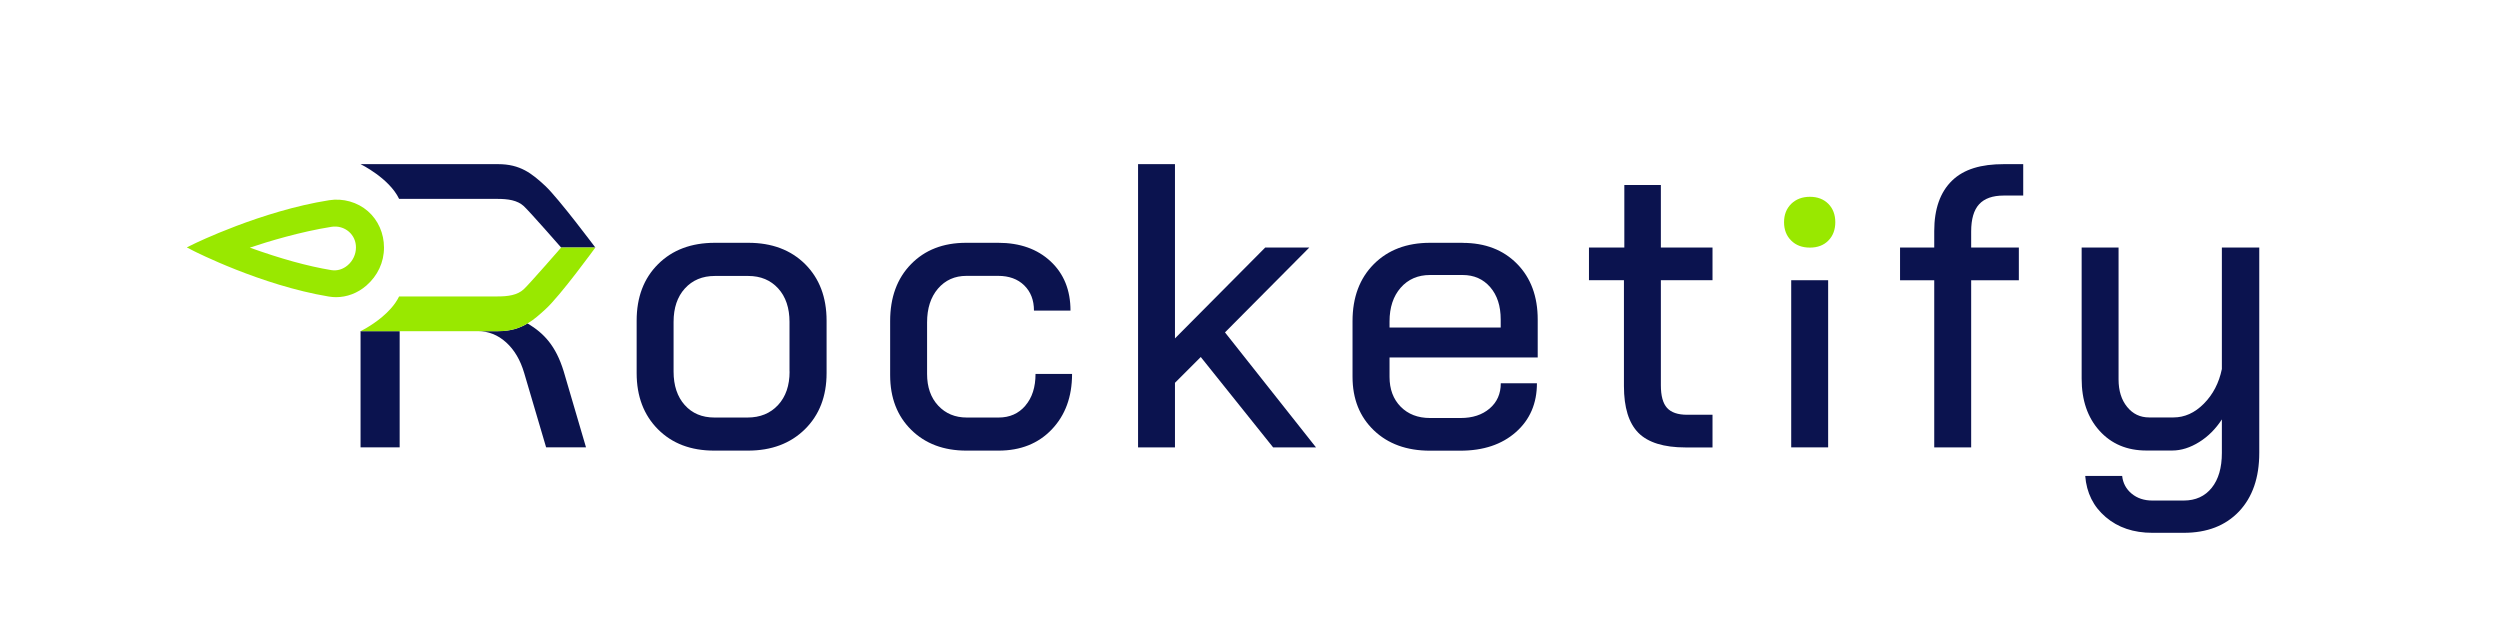
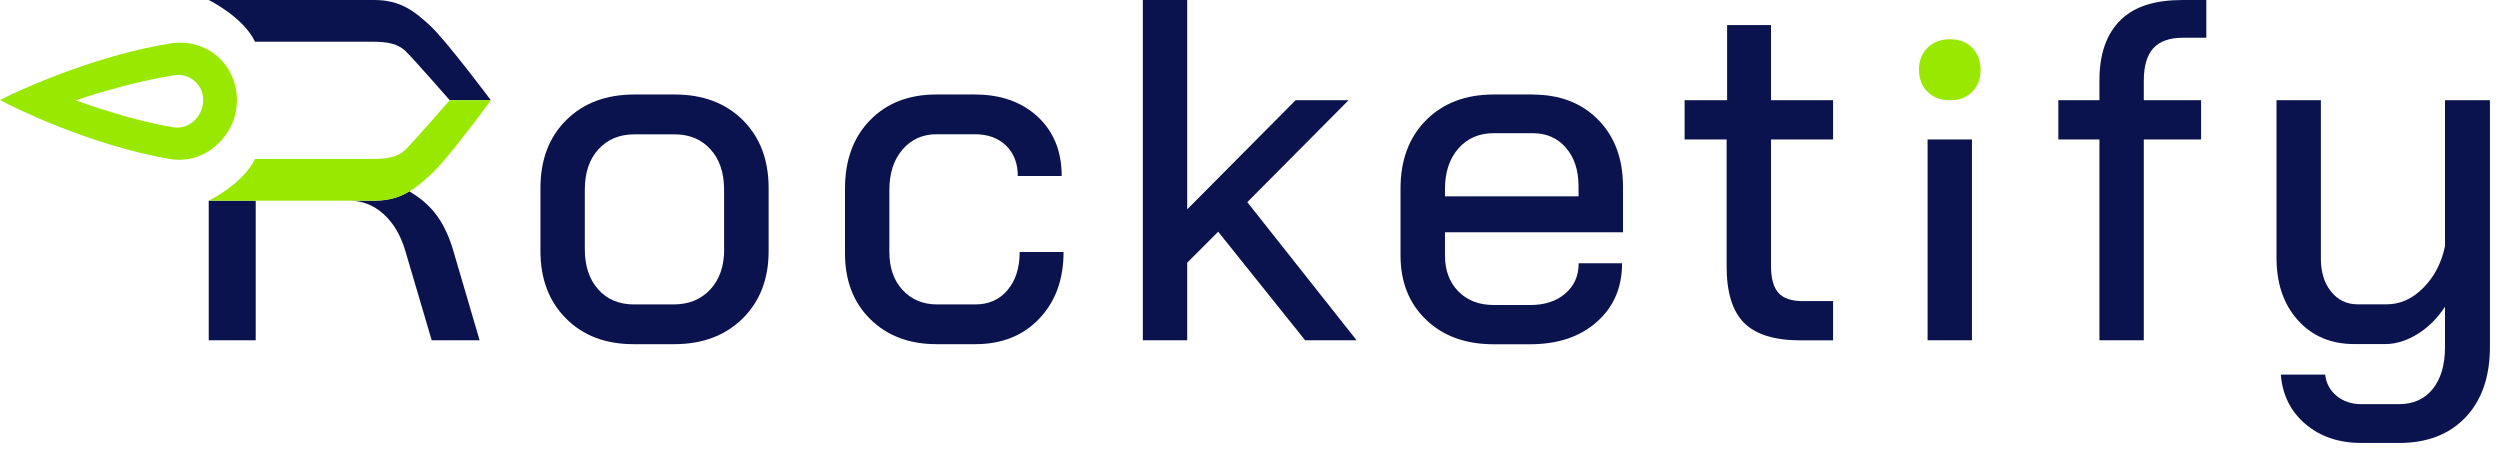
- <svg xmlns="http://www.w3.org/2000/svg" width="167" height="42" viewBox="0 0 167 42" fill="none">
-   <path d="M49.981 16.219H47.753C46.176 16.219 44.912 16.695 43.959 17.646C43.002 18.598 42.528 19.856 42.528 21.421V24.925C42.528 26.469 43.002 27.722 43.949 28.673C44.896 29.625 46.145 30.101 47.706 30.101H49.96C51.537 30.101 52.801 29.625 53.769 28.673C54.732 27.722 55.216 26.474 55.216 24.925V21.421C55.216 19.856 54.737 18.598 53.785 17.646C52.827 16.695 51.563 16.219 49.991 16.219H49.981ZM52.744 24.82C52.744 25.755 52.489 26.501 51.974 27.056C51.459 27.611 50.782 27.891 49.929 27.891H47.727C46.895 27.891 46.234 27.611 45.739 27.056C45.245 26.501 44.995 25.755 44.995 24.82V21.505C44.995 20.569 45.245 19.824 45.75 19.269C46.255 18.714 46.921 18.434 47.753 18.434H49.981C50.813 18.434 51.479 18.714 51.984 19.269C52.489 19.824 52.739 20.575 52.739 21.505V24.82H52.744Z" fill="#0B134F" />
-   <path d="M68.496 27.098C68.043 27.627 67.45 27.891 66.706 27.891H64.583C63.802 27.891 63.167 27.627 62.673 27.098C62.178 26.569 61.929 25.861 61.929 24.983V21.532C61.929 20.596 62.173 19.845 62.657 19.279C63.146 18.714 63.776 18.428 64.557 18.428H66.68C67.403 18.428 67.986 18.64 68.418 19.063C68.85 19.486 69.069 20.046 69.069 20.749H71.509C71.509 19.385 71.067 18.286 70.182 17.461C69.298 16.636 68.132 16.219 66.68 16.219H64.531C63.011 16.219 61.783 16.695 60.857 17.646C59.925 18.598 59.462 19.866 59.462 21.447V25.058C59.462 26.569 59.93 27.785 60.867 28.71C61.804 29.636 63.032 30.101 64.557 30.101H66.706C68.174 30.101 69.36 29.63 70.26 28.684C71.161 27.738 71.614 26.506 71.614 24.978H69.173C69.173 25.861 68.949 26.564 68.496 27.093V27.098Z" fill="#0B134F" />
-   <path d="M97.702 16.219H95.527C93.971 16.219 92.716 16.695 91.769 17.646C90.822 18.598 90.349 19.866 90.349 21.447V25.169C90.349 26.643 90.822 27.833 91.769 28.742C92.716 29.651 93.966 30.106 95.527 30.106H97.546C99.086 30.106 100.325 29.694 101.262 28.864C102.198 28.039 102.667 26.95 102.667 25.602H100.252C100.252 26.305 100.002 26.865 99.508 27.288C99.013 27.711 98.368 27.923 97.572 27.923H95.527C94.715 27.923 94.059 27.669 93.565 27.167C93.07 26.665 92.821 25.998 92.821 25.174V23.879H102.719V21.346C102.719 19.803 102.261 18.561 101.34 17.625C100.419 16.689 99.206 16.224 97.702 16.224V16.219ZM100.252 21.88H92.821V21.473C92.821 20.538 93.07 19.787 93.565 19.221C94.059 18.656 94.715 18.37 95.527 18.37H97.702C98.462 18.37 99.076 18.64 99.544 19.179C100.013 19.718 100.247 20.437 100.247 21.336V21.875L100.252 21.88Z" fill="#0B134F" />
-   <path d="M110.946 12.359H108.505V16.536H106.143V18.719H108.479V25.787C108.479 27.225 108.802 28.266 109.447 28.916C110.092 29.561 111.144 29.889 112.59 29.889H114.396V27.706H112.7C112.08 27.706 111.633 27.552 111.357 27.246C111.081 26.939 110.946 26.437 110.946 25.734V18.719H114.396V16.536H110.946V12.359Z" fill="#0B134F" />
-   <path d="M130.399 12.064C129.603 12.836 129.207 13.962 129.207 15.437V16.537H126.923V18.72H129.207V29.885H131.674V18.72H134.859V16.537H131.674V15.463C131.674 14.639 131.851 14.031 132.205 13.645C132.559 13.259 133.105 13.063 133.85 13.063H135.151V10.965H133.85C132.346 10.965 131.195 11.293 130.399 12.064Z" fill="#0B134F" />
-   <path d="M148.421 16.535V24.65C148.229 25.585 147.823 26.357 147.214 26.97C146.605 27.584 145.928 27.885 145.184 27.885H143.566C142.962 27.885 142.473 27.652 142.093 27.182C141.713 26.717 141.52 26.103 141.52 25.348V16.535H139.054V25.295C139.054 26.733 139.449 27.89 140.245 28.773C141.042 29.656 142.088 30.095 143.378 30.095H145.101C145.705 30.095 146.303 29.904 146.907 29.529C147.51 29.154 148.01 28.646 148.421 28.017V30.253C148.421 31.242 148.197 32.019 147.745 32.584C147.292 33.15 146.667 33.436 145.871 33.436H143.774C143.227 33.436 142.764 33.282 142.395 32.976C142.025 32.669 141.812 32.273 141.76 31.791H139.293C139.382 32.923 139.84 33.843 140.662 34.54C141.484 35.243 142.525 35.592 143.779 35.592H145.876C147.432 35.592 148.66 35.117 149.566 34.165C150.466 33.214 150.919 31.908 150.919 30.253V16.535H148.426H148.421Z" fill="#0B134F" />
-   <path d="M122.12 18.719H119.653V29.884H122.12V18.719Z" fill="#0B134F" />
-   <path d="M35.258 21.615V21.594C34.722 21.922 34.113 22.122 33.281 22.122H31.917C32.625 22.122 33.254 22.371 33.806 22.868C34.358 23.365 34.758 24.047 35.013 24.908L36.481 29.883H39.145L37.652 24.797C37.126 23.09 36.33 22.26 35.258 21.615Z" fill="#0B134F" />
-   <path d="M26.697 22.123H24.085V29.883H26.697V22.123Z" fill="#0B134F" />
-   <path d="M39.76 16.551L39.77 16.535C39.77 16.535 39.76 16.546 39.76 16.551Z" fill="#0B134F" />
-   <path d="M36.424 12.419C35.524 11.583 34.748 10.965 33.281 10.965H24.085C24.085 10.965 25.995 11.895 26.661 13.286H33.223C33.931 13.286 34.556 13.37 34.993 13.772C35.425 14.179 37.486 16.537 37.486 16.537H39.77C39.77 16.537 37.319 13.259 36.424 12.419Z" fill="#0B134F" />
-   <path d="M87.46 16.537H84.515L78.488 22.605V10.965H76.022V29.885H78.488V25.571L80.211 23.848L85.045 29.885H87.908L81.829 22.204L87.46 16.537Z" fill="#0B134F" />
-   <path d="M122.135 13.617C121.823 13.305 121.412 13.146 120.902 13.146C120.392 13.146 119.975 13.305 119.653 13.617C119.335 13.934 119.174 14.341 119.174 14.843C119.174 15.346 119.335 15.758 119.653 16.07C119.97 16.387 120.386 16.54 120.902 16.54C121.417 16.54 121.828 16.382 122.135 16.07C122.442 15.758 122.598 15.346 122.598 14.843C122.598 14.341 122.442 13.929 122.135 13.617Z" fill="#99E800" />
-   <path d="M25.651 16.537C25.651 15.59 25.261 14.707 24.579 14.11C23.882 13.502 22.919 13.227 21.987 13.375C17.46 14.089 12.995 16.272 12.953 16.293L12.479 16.526L12.948 16.769C12.995 16.79 17.439 19.058 21.961 19.809C22.123 19.835 22.284 19.851 22.445 19.851C23.174 19.851 23.892 19.581 24.47 19.079C25.23 18.419 25.651 17.52 25.651 16.537ZM23.231 17.715C22.914 17.99 22.523 18.107 22.128 18.043C20.556 17.784 18.73 17.277 16.69 16.542C17.902 16.135 20.041 15.485 22.138 15.152C22.57 15.083 22.992 15.204 23.309 15.479C23.611 15.744 23.778 16.114 23.778 16.526C23.778 16.981 23.58 17.414 23.231 17.715Z" fill="#99E800" />
-   <path d="M34.993 19.316C34.556 19.723 33.931 19.802 33.223 19.802H26.661C26.515 20.103 26.312 20.384 26.083 20.637C25.391 21.409 24.449 21.933 24.168 22.081H24.163C24.111 22.107 24.085 22.123 24.085 22.123H33.281C34.113 22.123 34.722 21.922 35.258 21.594C35.269 21.594 35.274 21.589 35.284 21.578C35.685 21.34 36.039 21.018 36.424 20.669C37.423 19.77 39.77 16.535 39.77 16.535H37.486C37.486 16.535 35.373 18.962 34.993 19.316Z" fill="#99E800" />
+ <svg xmlns="http://www.w3.org/2000/svg" width="139" height="25" viewBox="0 0 139 25" fill="none">
+   <path d="M37.501 5.254H35.274C33.697 5.254 32.432 5.73 31.48 6.681C30.522 7.633 30.049 8.891 30.049 10.456V13.96C30.049 15.504 30.522 16.757 31.47 17.709C32.417 18.66 33.666 19.136 35.227 19.136H37.48C39.057 19.136 40.322 18.66 41.29 17.709C42.252 16.757 42.736 15.509 42.736 13.96V10.456C42.736 8.891 42.258 7.633 41.305 6.681C40.348 5.73 39.083 5.254 37.511 5.254H37.501ZM40.264 13.855C40.264 14.79 40.01 15.536 39.494 16.091C38.979 16.646 38.303 16.926 37.449 16.926H35.248C34.415 16.926 33.754 16.646 33.26 16.091C32.765 15.536 32.516 14.79 32.516 13.855V10.54C32.516 9.605 32.765 8.859 33.27 8.304C33.775 7.749 34.441 7.469 35.274 7.469H37.501C38.334 7.469 39 7.749 39.505 8.304C40.01 8.859 40.259 9.61 40.259 10.54V13.855H40.264Z" fill="#0B134F" />
+   <path d="M56.017 16.133C55.564 16.662 54.971 16.926 54.227 16.926H52.103C51.323 16.926 50.688 16.662 50.193 16.133C49.699 15.605 49.449 14.896 49.449 14.019V10.567C49.449 9.631 49.694 8.88 50.178 8.315C50.667 7.749 51.297 7.464 52.077 7.464H54.2C54.924 7.464 55.507 7.675 55.939 8.098C56.371 8.521 56.589 9.081 56.589 9.784H59.03C59.03 8.42 58.588 7.321 57.703 6.496C56.818 5.672 55.653 5.254 54.2 5.254H52.051C50.532 5.254 49.303 5.73 48.377 6.681C47.446 7.633 46.982 8.901 46.982 10.482V14.093C46.982 15.605 47.451 16.82 48.388 17.745C49.324 18.671 50.552 19.136 52.077 19.136H54.227C55.694 19.136 56.881 18.665 57.781 17.719C58.681 16.773 59.134 15.541 59.134 14.013H56.693C56.693 14.896 56.469 15.599 56.017 16.128V16.133Z" fill="#0B134F" />
+   <path d="M85.223 5.254H83.047C81.491 5.254 80.237 5.73 79.29 6.681C78.343 7.633 77.869 8.901 77.869 10.482V14.204C77.869 15.679 78.343 16.868 79.29 17.777C80.237 18.686 81.486 19.141 83.047 19.141H85.066C86.607 19.141 87.845 18.729 88.782 17.899C89.719 17.074 90.187 15.985 90.187 14.637H87.773C87.773 15.34 87.523 15.901 87.028 16.323C86.534 16.746 85.889 16.958 85.093 16.958H83.047C82.235 16.958 81.58 16.704 81.085 16.202C80.591 15.7 80.341 15.034 80.341 14.209V12.914H90.239V10.382C90.239 8.838 89.781 7.596 88.86 6.66C87.939 5.724 86.727 5.259 85.223 5.259V5.254ZM87.773 10.916H80.341V10.508C80.341 9.573 80.591 8.822 81.085 8.257C81.58 7.691 82.235 7.405 83.047 7.405H85.223C85.982 7.405 86.596 7.675 87.065 8.214C87.533 8.753 87.767 9.472 87.767 10.371V10.91L87.773 10.916Z" fill="#0B134F" />
+   <path d="M98.468 1.395H96.027V5.571H93.664V7.754H96.001V14.822C96.001 16.26 96.323 17.301 96.969 17.951C97.614 18.596 98.665 18.924 100.112 18.924H101.918V16.741H100.221C99.602 16.741 99.154 16.587 98.879 16.281C98.603 15.974 98.468 15.472 98.468 14.769V7.754H101.918V5.571H98.468V1.395Z" fill="#0B134F" />
+   <path d="M117.92 1.1C117.123 1.871 116.728 2.997 116.728 4.472V5.572H114.443V7.755H116.728V18.92H119.195V7.755H122.38V5.572H119.195V4.499C119.195 3.674 119.372 3.066 119.726 2.68C120.079 2.294 120.626 2.099 121.37 2.099H122.671V0H121.37C119.866 0 118.716 0.328 117.92 1.1Z" fill="#0B134F" />
+   <path d="M135.942 5.57V13.685C135.749 14.62 135.343 15.392 134.734 16.006C134.125 16.619 133.449 16.92 132.705 16.92H131.086C130.482 16.92 129.993 16.688 129.613 16.217C129.234 15.752 129.041 15.139 129.041 14.383V5.57H126.574V14.33C126.574 15.768 126.97 16.925 127.766 17.808C128.562 18.691 129.608 19.13 130.899 19.13H132.621C133.225 19.13 133.824 18.939 134.427 18.564C135.031 18.189 135.53 17.681 135.942 17.052V19.288C135.942 20.277 135.718 21.054 135.265 21.62C134.812 22.185 134.188 22.471 133.392 22.471H131.294C130.748 22.471 130.285 22.317 129.915 22.011C129.546 21.704 129.332 21.308 129.28 20.827H126.814C126.902 21.958 127.36 22.878 128.182 23.576C129.005 24.279 130.045 24.628 131.3 24.628H133.397C134.953 24.628 136.181 24.152 137.087 23.2C137.987 22.249 138.44 20.943 138.44 19.288V5.57H135.947H135.942Z" fill="#0B134F" />
+   <path d="M109.641 7.754H107.174V18.919H109.641V7.754Z" fill="#0B134F" />
+   <path d="M22.779 10.65V10.629C22.242 10.957 21.634 11.158 20.801 11.158H19.438C20.145 11.158 20.775 11.406 21.327 11.903C21.878 12.4 22.279 13.082 22.534 13.943L24.002 18.918H26.666L25.172 13.832C24.647 12.125 23.851 11.295 22.779 10.65Z" fill="#0B134F" />
+   <path d="M14.218 11.158H11.605V18.919H14.218V11.158Z" fill="#0B134F" />
+   <path d="M27.28 5.587L27.291 5.57C27.291 5.57 27.28 5.581 27.28 5.587Z" fill="#0B134F" />
+   <path d="M23.944 1.454C23.044 0.619 22.269 0 20.801 0H11.605C11.605 0 13.515 0.93 14.181 2.321H20.744C21.452 2.321 22.076 2.405 22.513 2.807C22.945 3.214 25.006 5.572 25.006 5.572H27.291C27.291 5.572 24.84 2.294 23.944 1.454Z" fill="#0B134F" />
+   <path d="M74.981 5.572H72.035L66.009 11.64V0H63.542V18.92H66.009V14.606L67.731 12.883L72.566 18.92H75.428L69.35 11.239L74.981 5.572Z" fill="#0B134F" />
+   <path d="M109.655 2.652C109.343 2.34 108.932 2.182 108.422 2.182C107.912 2.182 107.496 2.34 107.173 2.652C106.856 2.969 106.694 3.376 106.694 3.879C106.694 4.381 106.856 4.793 107.173 5.105C107.491 5.422 107.907 5.575 108.422 5.575C108.937 5.575 109.348 5.417 109.655 5.105C109.963 4.793 110.119 4.381 110.119 3.879C110.119 3.376 109.963 2.964 109.655 2.652Z" fill="#99E800" />
+   <path d="M13.172 5.572C13.172 4.625 12.781 3.743 12.1 3.145C11.402 2.537 10.44 2.262 9.508 2.41C4.98 3.124 0.515 5.307 0.474 5.329L0 5.561L0.468 5.804C0.515 5.825 4.96 8.093 9.482 8.844C9.643 8.87 9.805 8.886 9.966 8.886C10.694 8.886 11.413 8.617 11.99 8.114C12.75 7.454 13.172 6.555 13.172 5.572ZM10.752 6.751C10.434 7.025 10.044 7.142 9.648 7.078C8.077 6.819 6.25 6.312 4.21 5.577C5.423 5.17 7.562 4.52 9.659 4.187C10.091 4.118 10.512 4.24 10.83 4.514C11.132 4.779 11.298 5.149 11.298 5.561C11.298 6.016 11.1 6.449 10.752 6.751Z" fill="#99E800" />
+   <path d="M22.513 8.351C22.076 8.758 21.452 8.837 20.744 8.837H14.181C14.036 9.139 13.833 9.419 13.604 9.673C12.912 10.444 11.97 10.968 11.689 11.116H11.684C11.632 11.142 11.605 11.158 11.605 11.158H20.801C21.634 11.158 22.243 10.957 22.779 10.629C22.789 10.629 22.794 10.624 22.805 10.614C23.205 10.376 23.559 10.053 23.944 9.704C24.944 8.806 27.291 5.57 27.291 5.57H25.006C25.006 5.57 22.893 7.997 22.513 8.351Z" fill="#99E800" />
</svg>
